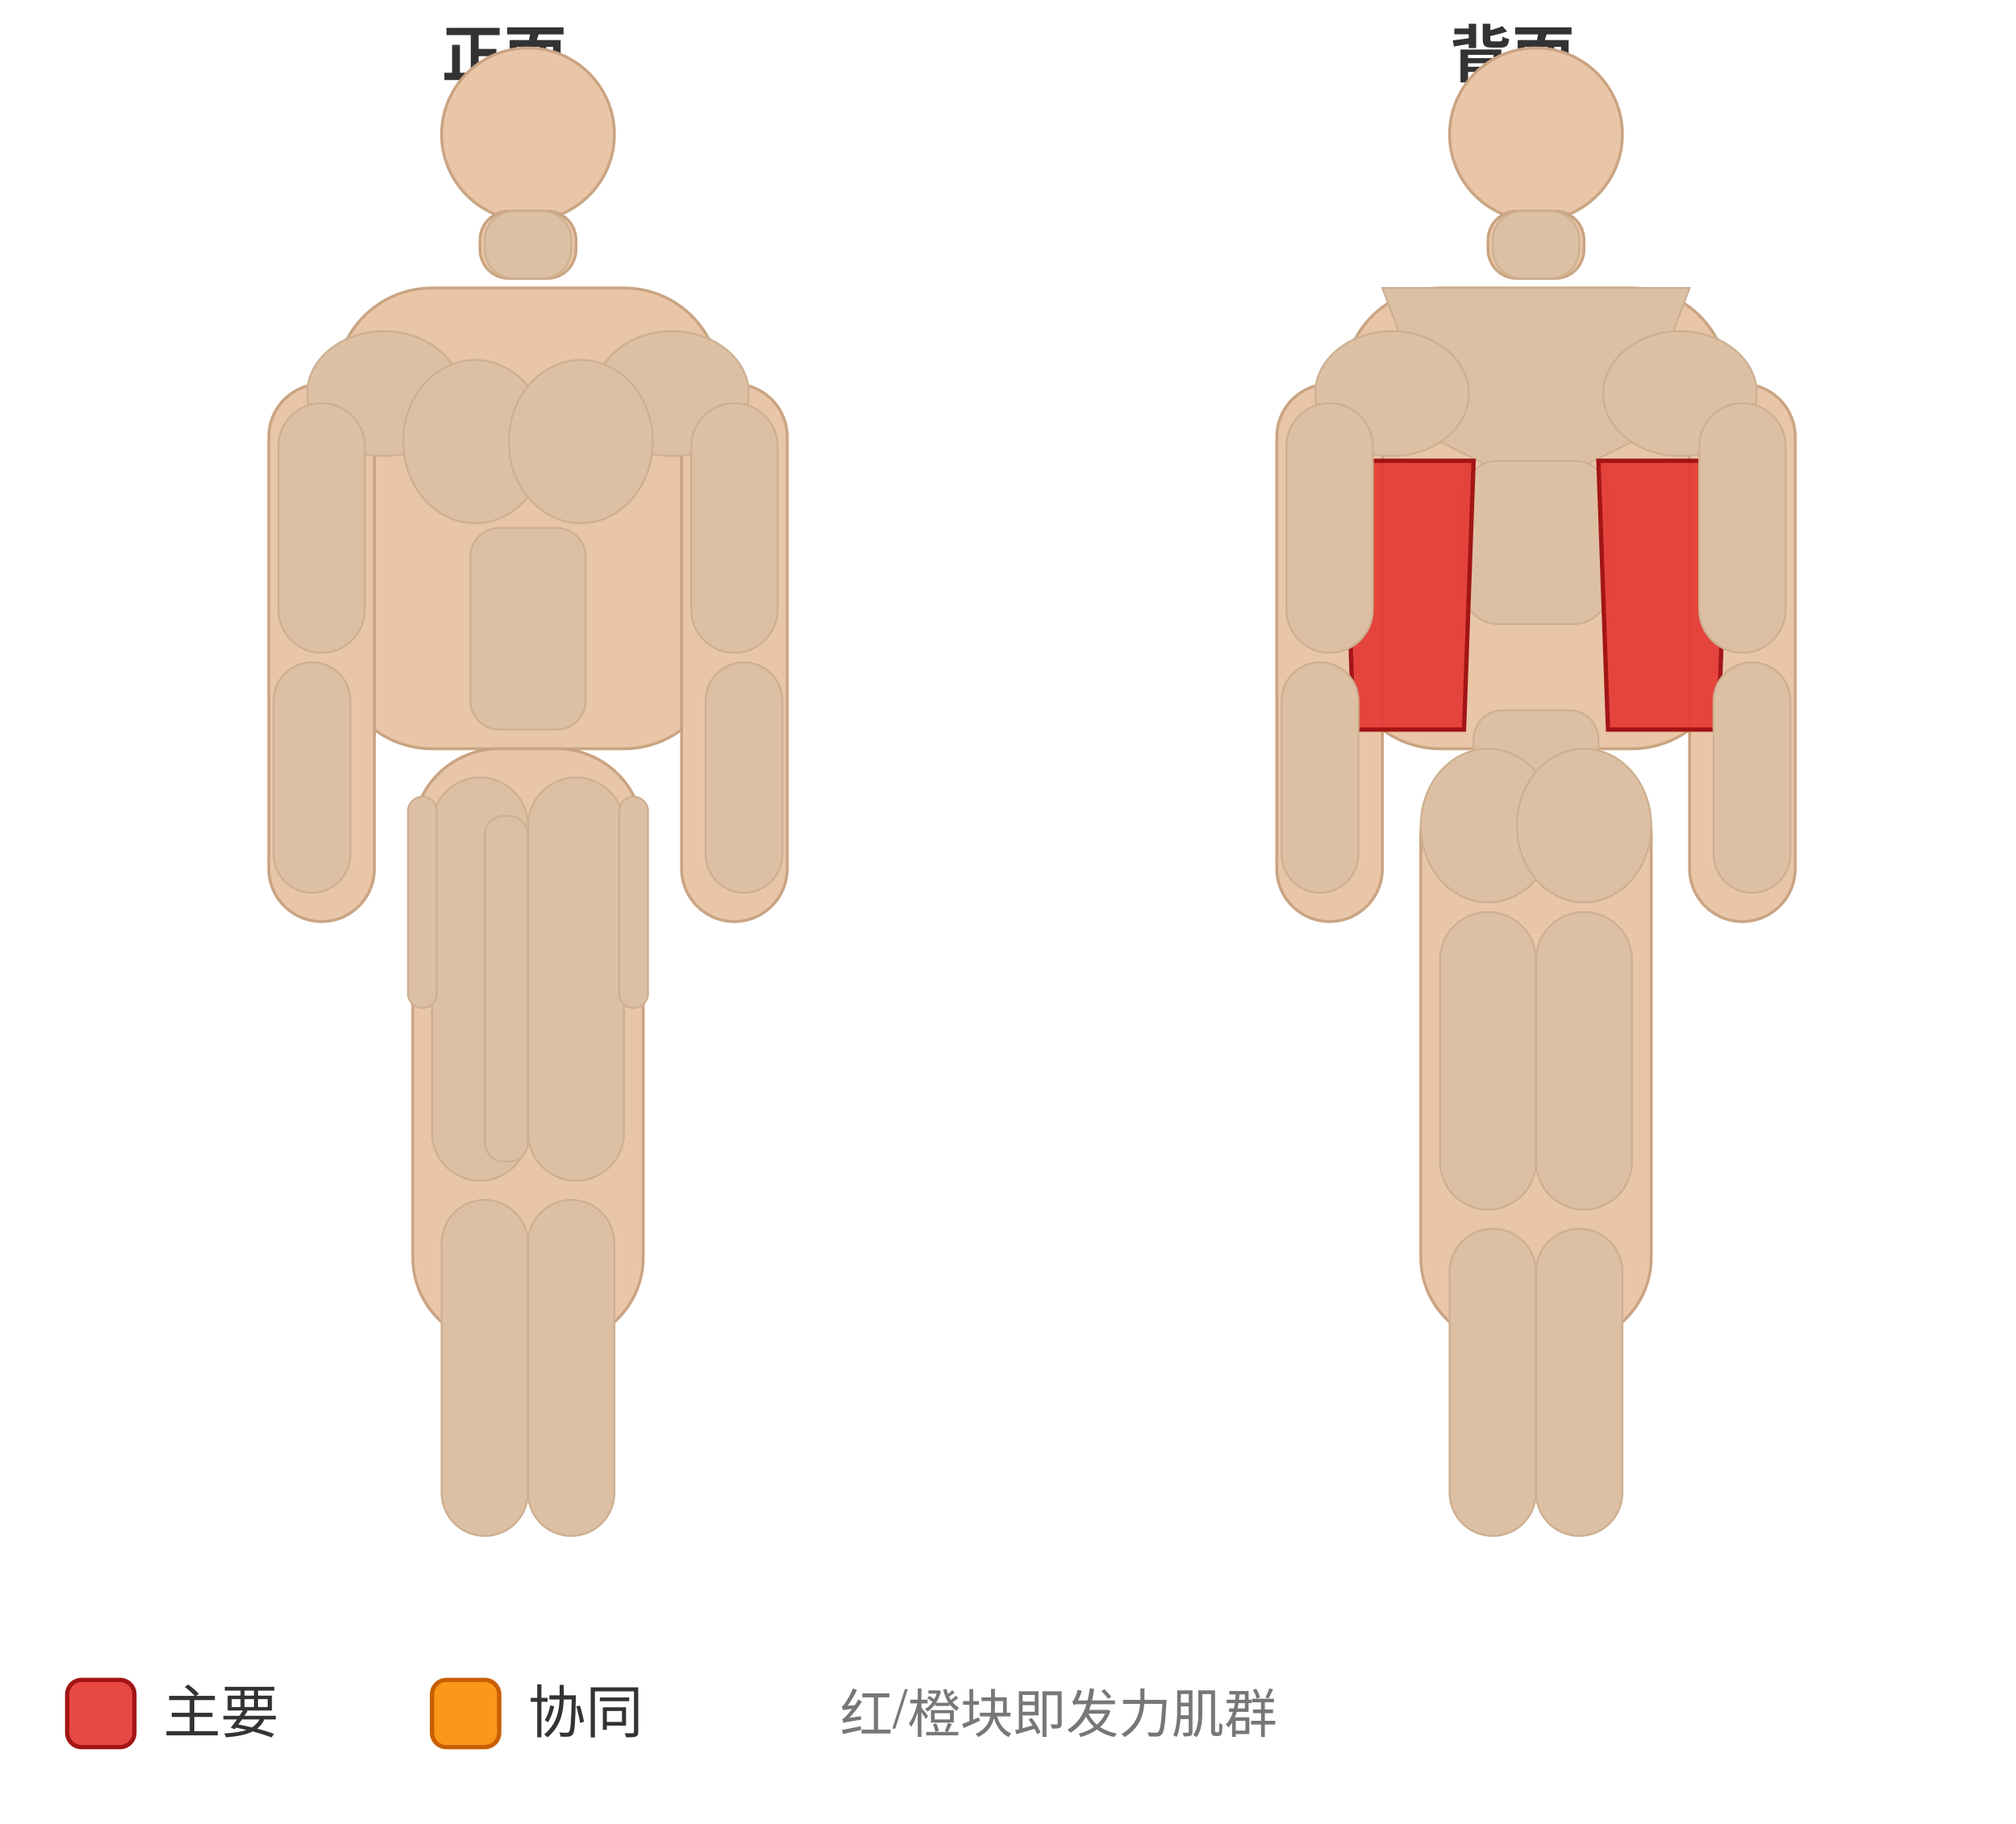
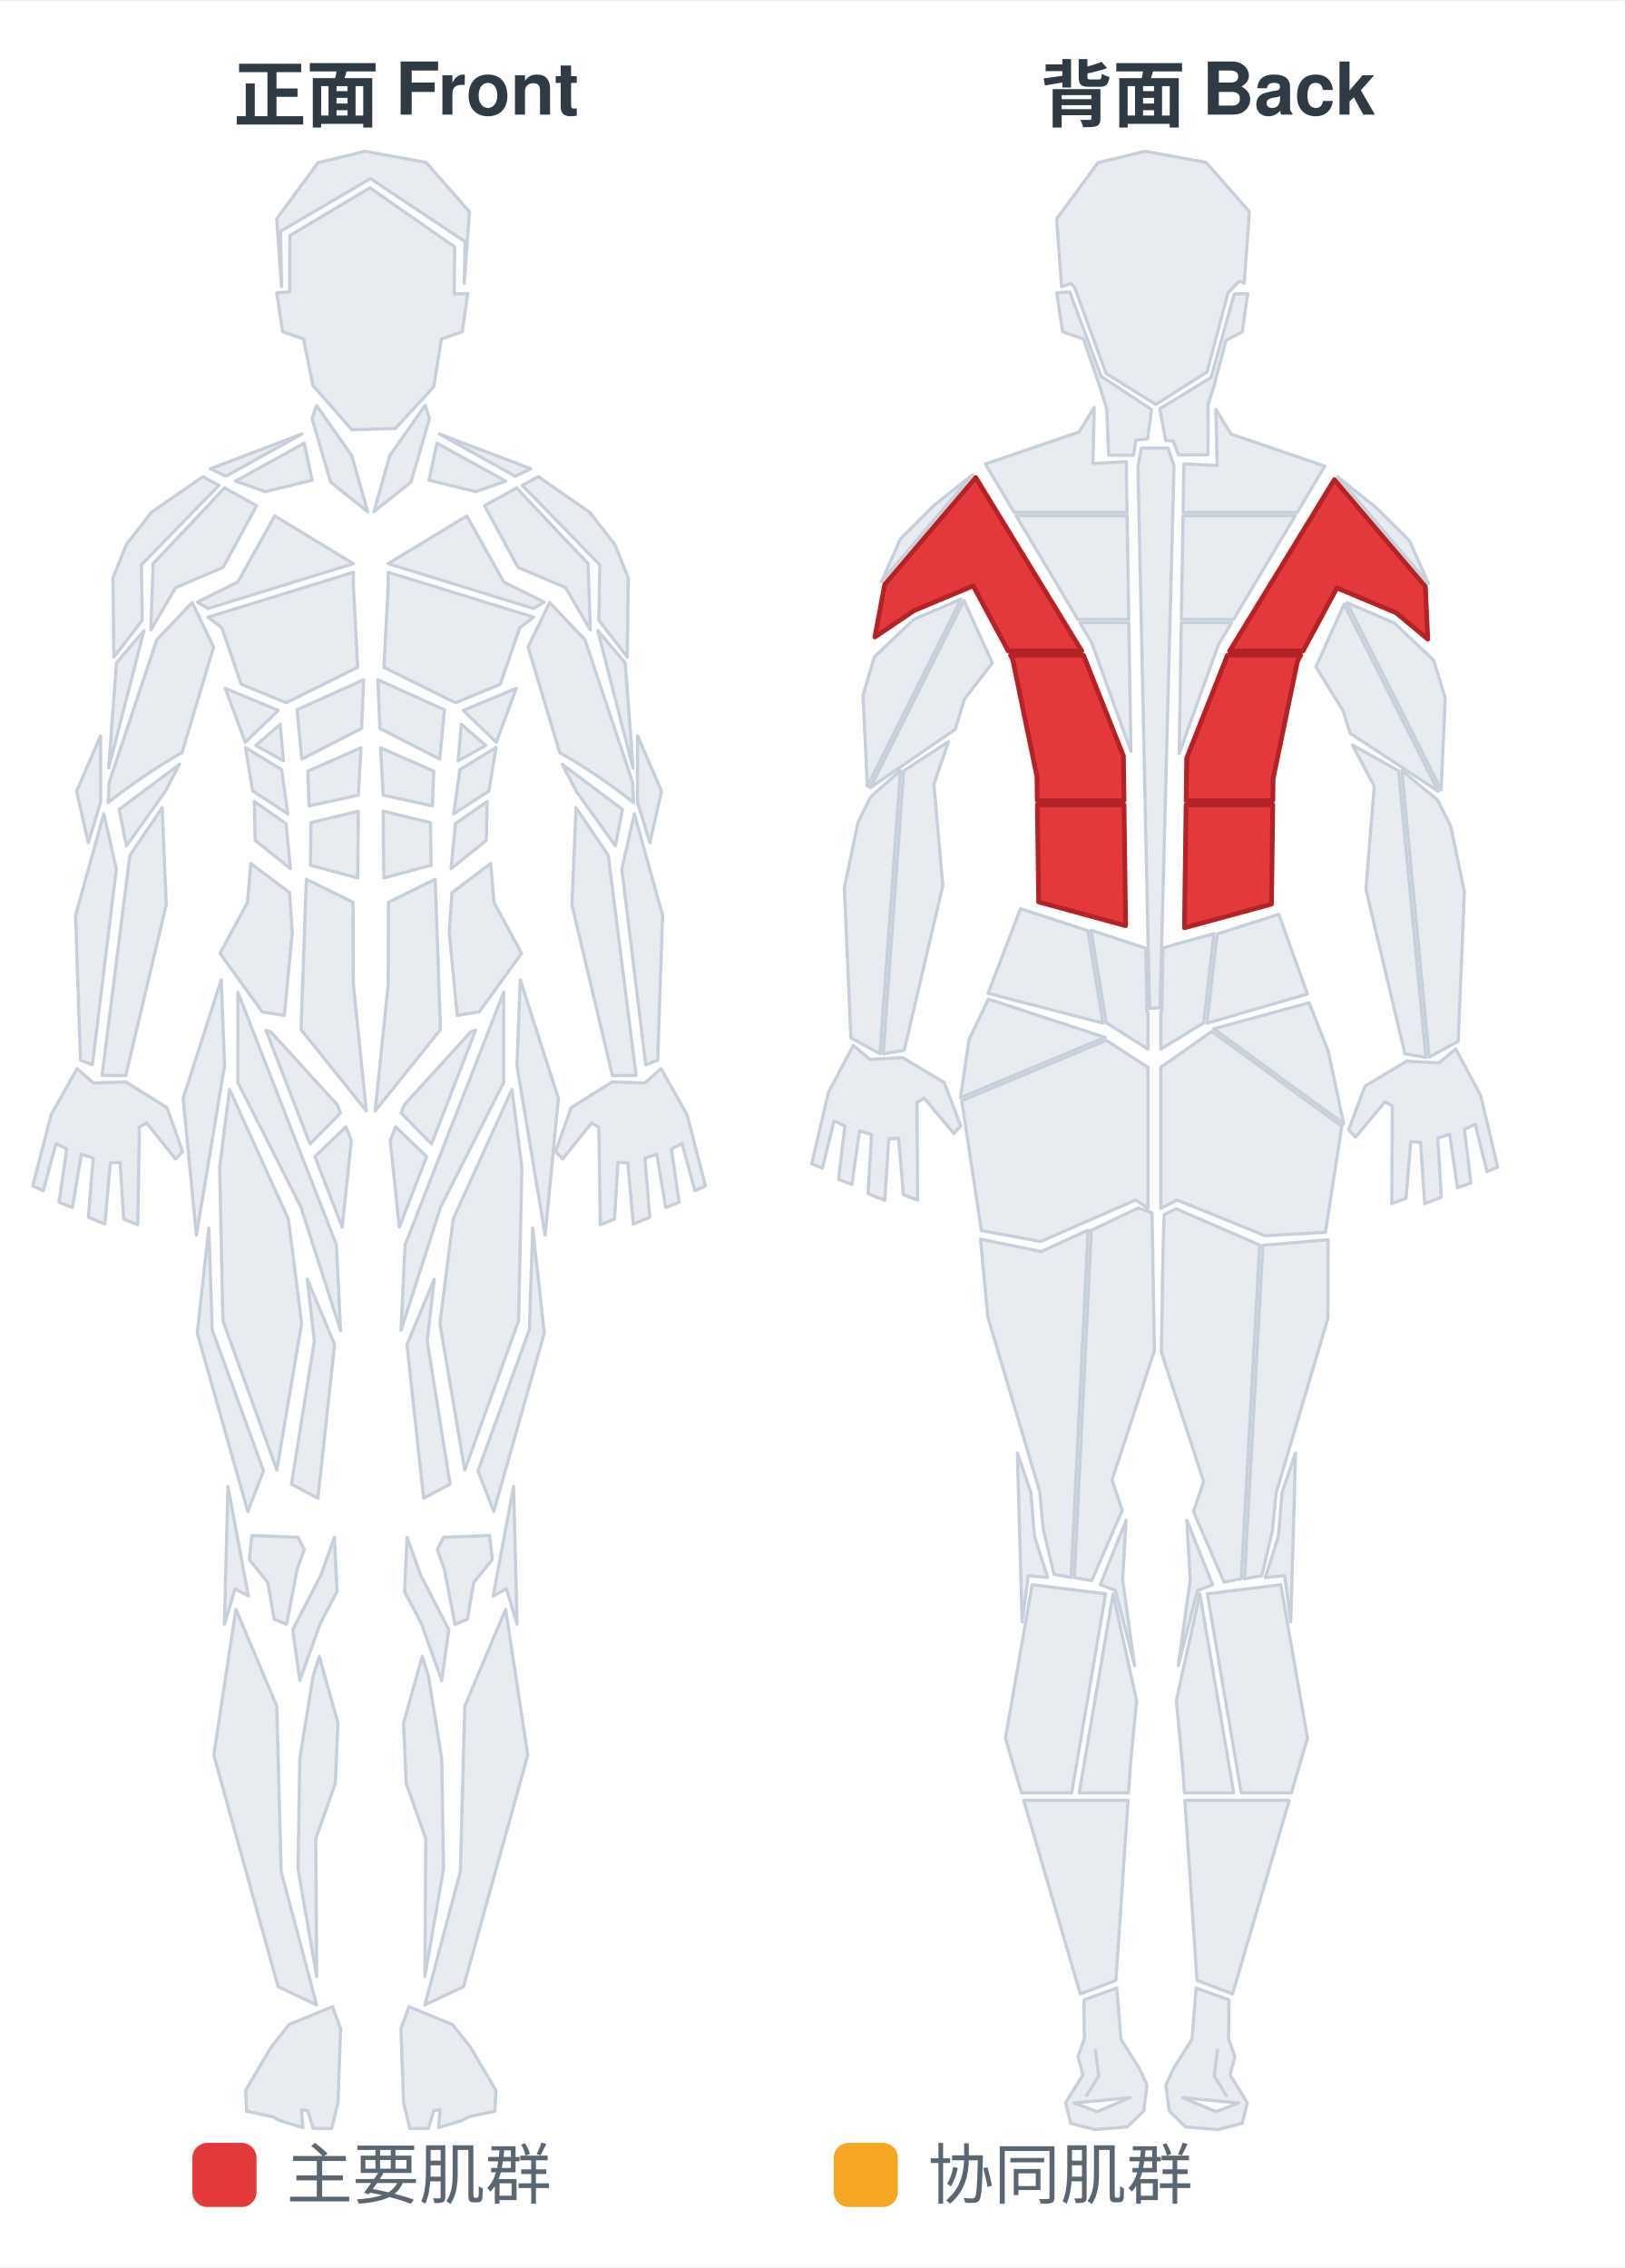
- <svg xmlns="http://www.w3.org/2000/svg" viewBox="0 0 420 380" width="420" height="380" font-family="-apple-system,Segoe UI,Helvetica,Arial,sans-serif">
-   <rect width="420" height="380" fill="#ffffff" />
-   <text x="105" y="16" font-size="13" font-weight="700" text-anchor="middle" fill="#333">正面</text>
-   <text x="315" y="16" font-size="13" font-weight="700" text-anchor="middle" fill="#333">背面</text>
-   <g transform="translate(10,0)">
-     <circle fill="#e9c6a8" stroke="#caa482" stroke-width="0.6" cx="100" cy="28" r="18" />
-     <rect fill="#e9c6a8" stroke="#caa482" stroke-width="0.6" x="90" y="44" width="20" height="14" rx="6" />
-     <rect fill="#e9c6a8" stroke="#caa482" stroke-width="0.6" x="60" y="60" width="80" height="96" rx="20" />
-     <rect fill="#e9c6a8" stroke="#caa482" stroke-width="0.6" x="46" y="80" width="22" height="112" rx="11" />
-     <rect fill="#e9c6a8" stroke="#caa482" stroke-width="0.6" x="132" y="80" width="22" height="112" rx="11" />
-     <rect fill="#e9c6a8" stroke="#caa482" stroke-width="0.6" x="76" y="156" width="48" height="124" rx="18" />
-     <rect fill="#ddc0a4" stroke="#cdb090" stroke-width="0.4" x="91" y="44" width="18" height="14" rx="6" />
-     <ellipse fill="#ddc0a4" stroke="#cdb090" stroke-width="0.4" cx="70" cy="82" rx="16" ry="13" />
-     <ellipse fill="#ddc0a4" stroke="#cdb090" stroke-width="0.4" cx="130" cy="82" rx="16" ry="13" />
-     <ellipse fill="#ddc0a4" stroke="#cdb090" stroke-width="0.4" cx="89" cy="92" rx="15" ry="17" />
-     <ellipse fill="#ddc0a4" stroke="#cdb090" stroke-width="0.4" cx="111" cy="92" rx="15" ry="17" />
-     <rect fill="#ddc0a4" stroke="#cdb090" stroke-width="0.4" x="48" y="84" width="18" height="52" rx="9" />
-     <rect fill="#ddc0a4" stroke="#cdb090" stroke-width="0.4" x="134" y="84" width="18" height="52" rx="9" />
-     <rect fill="#ddc0a4" stroke="#cdb090" stroke-width="0.4" x="47" y="138" width="16" height="48" rx="8" />
-     <rect fill="#ddc0a4" stroke="#cdb090" stroke-width="0.4" x="137" y="138" width="16" height="48" rx="8" />
-     <rect fill="#ddc0a4" stroke="#cdb090" stroke-width="0.4" x="88" y="110" width="24" height="42" rx="6" />
-     <rect fill="#ddc0a4" stroke="#cdb090" stroke-width="0.4" x="80" y="162" width="20" height="84" rx="10" />
-     <rect fill="#ddc0a4" stroke="#cdb090" stroke-width="0.4" x="100" y="162" width="20" height="84" rx="10" />
-     <rect fill="#ddc0a4" stroke="#cdb090" stroke-width="0.4" x="91" y="170" width="9" height="72" rx="4" />
-     <rect fill="#ddc0a4" stroke="#cdb090" stroke-width="0.4" x="75" y="166" width="6" height="44" rx="3" />
-     <rect fill="#ddc0a4" stroke="#cdb090" stroke-width="0.4" x="119" y="166" width="6" height="44" rx="3" />
-     <rect fill="#ddc0a4" stroke="#cdb090" stroke-width="0.4" x="82" y="250" width="18" height="70" rx="9" />
-     <rect fill="#ddc0a4" stroke="#cdb090" stroke-width="0.4" x="100" y="250" width="18" height="70" rx="9" />
+ <svg xmlns="http://www.w3.org/2000/svg" viewBox="0 0 76 106" width="260" height="363" role="img" font-family="-apple-system,BlinkMacSystemFont,Segoe UI,Helvetica,Arial,sans-serif">
+   <rect width="76" height="106" fill="#ffffff" />
+   <text x="19" y="5.6" font-size="3.4" font-weight="600" text-anchor="middle" fill="#2f3a45">正面 Front</text>
+   <text x="56.5" y="5.6" font-size="3.4" font-weight="600" text-anchor="middle" fill="#2f3a45">背面 Back</text>
+   <g transform="translate(1.5,7)">
+     <path d="m 11.672,6.359 -0.048,-2.591 4.206,-2.468 4.428,2.954 -0.041,1.944 0.242,-3.345 -2.031,-2.311 -2.845,-0.516 -2.204,0.529 -1.936,2.631 z" fill="#e8ecf1" stroke="#c7d0da" stroke-width="0.15" stroke-linejoin="round" />
+     <path d="m 19.749,6.703 0.02,-2.207 -3.967,-2.764 -3.741,2.236 -0.006,2.635 -0.607,0.04 0.274,1.824 0.976,0.339 0.442,2.18 1.822,2.066 2.035,-0.061 1.792,-1.944 0.36,-2.241 0.976,-0.339 0.252,-1.784 z" fill="#e8ecf1" stroke="#c7d0da" stroke-width="0.15" stroke-linejoin="round" />
+     <path d="m 13.305,11.911 1.65,2.352 0.744,2.622 -1.735,-1.384 -0.866,-2.971 z" fill="#e8ecf1" stroke="#c7d0da" stroke-width="0.15" stroke-linejoin="round" />
+     <path d="m 18.385,11.911 -1.65,2.352 -0.745,2.622 1.735,-1.384 0.866,-2.971 z" fill="#e8ecf1" stroke="#c7d0da" stroke-width="0.15" stroke-linejoin="round" />
+     <path d="m 19.048,13.248 3.557,1.979 0.727,-0.351 z m -0.107,0.433 -0.371,1.731 2.185,0.536 1.401,-0.494 z" fill="#e8ecf1" stroke="#c7d0da" stroke-width="0.15" stroke-linejoin="round" />
+     <path d="m 22.922,15.657 0.758,-0.41 2.408,1.668 1.174,1.507 0.627,1.563 -0.046,3.702 -1.328,-1.722 0.041,-2.594 -0.488,-0.5 c 0,0 -3.098,-3.191 -3.144,-3.214 z m -0.241,0.109 c -0.001,0.052 3.33,3.547 3.33,3.547 l 0.101,3.104 -1.154,-1.978 -2.225,-0.948 -1.566,-2.885 z" fill="#e8ecf1" stroke="#c7d0da" stroke-width="0.15" stroke-linejoin="round" />
+     <path d="m 12.625,13.248 -3.557,1.979 -0.727,-0.351 z m 0.107,0.433 0.371,1.731 -2.185,0.536 -1.401,-0.494 z" fill="#e8ecf1" stroke="#c7d0da" stroke-width="0.15" stroke-linejoin="round" />
+     <path d="m 8.75,15.657 -0.758,-0.41 -2.408,1.668 -1.174,1.507 -0.627,1.563 0.046,3.702 1.328,-1.722 -0.041,-2.594 0.488,-0.5 c 0,0 3.098,-3.191 3.144,-3.214 z m 0.241,0.109 c 0.002,0.052 -3.33,3.547 -3.33,3.547 l -0.101,3.104 1.154,-1.978 2.225,-0.948 1.566,-2.885 z" fill="#e8ecf1" stroke="#c7d0da" stroke-width="0.15" stroke-linejoin="round" />
+     <path d="m 27.622,30.815 -0.338,1.705 -1.819,-2.544 -0.663,-1.269 z m -2.853,-2.61 c -0.026,-0.014 -0.054,-0.025 -0.082,-0.032 l -1.483,-4.955 1.005,-2.084 1.655,1.745 2.23,6.677 0.042,0.937 c -1.065,-0.842 -2.19,-1.607 -3.364,-2.288 z m 1.694,-5.757 1.649,6.434 -0.365,-4.923 z" fill="#e8ecf1" stroke="#c7d0da" stroke-width="0.15" stroke-linejoin="round" />
+     <path d="m 26.955,32.969 1.301,10.289 -1.108,0.01 -1.894,-7.996 0.192,-4.537 z m 1.22,-1.95 -0.587,2.586 1.119,9.156 0.558,-0.217 0.23,-6.77 z" fill="#e8ecf1" stroke="#c7d0da" stroke-width="0.15" stroke-linejoin="round" />
+     <path d="m 4.075,30.815 0.338,1.705 1.819,-2.544 0.663,-1.269 z m 2.853,-2.61 c 0.026,-0.014 0.054,-0.025 0.082,-0.032 l 1.483,-4.955 -1.005,-2.084 -1.655,1.745 -2.23,6.677 -0.042,0.937 c 1.065,-0.842 2.19,-1.607 3.364,-2.288 z m -1.694,-5.757 -1.649,6.434 0.365,-4.923 z" fill="#e8ecf1" stroke="#c7d0da" stroke-width="0.15" stroke-linejoin="round" />
+     <path d="m 4.575,32.969 -1.301,10.289 1.108,0.01 1.894,-7.996 -0.192,-4.537 z m -1.22,-1.95 0.587,2.586 -1.119,9.156 -0.558,-0.217 -0.23,-6.77 z" fill="#e8ecf1" stroke="#c7d0da" stroke-width="0.15" stroke-linejoin="round" />
+     <path d="m 20.337,17.085 1.729,3.091 1.890,0.94 -0.5,0.3 -6.8, -2.1 z" fill="#e8ecf1" stroke="#c7d0da" stroke-width="0.15" stroke-linejoin="round" />
+     <path d="m 16.66,19.72 6.8,2.1 -0.65,0.5 -0.906,2.638 -2.1,0.865 -3.345,-1.655 0.2,-3.8 z" fill="#e8ecf1" stroke="#c7d0da" stroke-width="0.15" stroke-linejoin="round" />
+     <path d="m 11.351,17.085 -1.729,3.091 -1.890,0.94 0.5,0.3 6.8,-2.1 z" fill="#e8ecf1" stroke="#c7d0da" stroke-width="0.15" stroke-linejoin="round" />
+     <path d="m 15.03,19.72 -6.8,2.1 0.65,0.5 0.906,2.638 2.1,0.865 3.346,-1.655 -0.2,-3.8 z" fill="#e8ecf1" stroke="#c7d0da" stroke-width="0.15" stroke-linejoin="round" />
+     <path d="m 19.642,34.708 1.813,-1.365 0.157,1.833 1.286,2.373 -1.98,2.737 -1.031,0.166 -0.37,-3.888 z" fill="#e8ecf1" stroke="#c7d0da" stroke-width="0.15" stroke-linejoin="round" />
+     <path d="M 19.289,26.152 l -3.112 -1.406 0.094 2.28 2.801 1.436 z M 21.224,27.820 l -1.294 0.721 0.15 -1.709 z M 20.171,26.183 l 2.48 -1.032 -0.934 2.521 z M 21.702,27.921 l -1.69 1.034 -0.289 2.068 1.65 -1.075 z" fill="#e8ecf1" stroke="#c7d0da" stroke-width="0.15" stroke-linejoin="round" />
+     <path d="M 18.791,29.025 l -0.062 1.624 -2.303 -0.5 -0.124 -2.217 z M 18.635,31.429 l 0.031 1.998 -2.21 0.594 -0.031 -3.123 z M 21.290,30.444 l -1.484 1.034 -0.206 2.109 1.649 -1.324 z" fill="#e8ecf1" stroke="#c7d0da" stroke-width="0.15" stroke-linejoin="round" />
+     <path d="m 12.046,34.708 -1.813,-1.365 -0.157,1.833 -1.286,2.374 1.98,2.736 1.031,0.166 0.371,-3.887 z" fill="#e8ecf1" stroke="#c7d0da" stroke-width="0.15" stroke-linejoin="round" />
+     <path d="m 15.636,44.92 -0.606,-5.912 -0.015,-3.849 -2.185,-1.075 -0.247,7.03 z" fill="#e8ecf1" stroke="#c7d0da" stroke-width="0.15" stroke-linejoin="round" />
+     <path d="m 16.052,44.919 0.606,-5.912 0.015,-3.849 2.184,-1.075 0.247,7.03 z" fill="#e8ecf1" stroke="#c7d0da" stroke-width="0.15" stroke-linejoin="round" />
+     <path d="m 12.399,26.152 3.112,-1.406 -0.094,2.28 -2.801,1.436 z m -1.935,1.669 1.294,0.721 -0.15,-1.709 z m 1.053,-1.637 -2.479,-1.033 0.934,2.521 z m -1.532,1.737 1.69,1.034 0.289,2.067 -1.649,-1.075 z" fill="#e8ecf1" stroke="#c7d0da" stroke-width="0.15" stroke-linejoin="round" />
+     <path d="M 12.897,29.025 l 0.062 1.624 2.303 -0.5 0.124 -2.217 z M 13.053,31.430 l -0.031 1.998 2.21 0.594 0.031 -3.123 z M 10.398,30.445 l 1.484 1.034 0.206 2.109 -1.65 -1.324 z" fill="#e8ecf1" stroke="#c7d0da" stroke-width="0.15" stroke-linejoin="round" />
+     <path d="m 14.404,45.04 0.022,-0.028 -0.149,-0.379 -3.102,-3.404 -0.233,-0.083 2.059,5.32 z m -1.173,2.018 1.277,3.299 0.426,-4.049 -0.252,-0.643 z" fill="#e8ecf1" stroke="#c7d0da" stroke-width="0.15" stroke-linejoin="round" />
+     <path d="m 17.284,45.04 -0.022,-0.028 0.149,-0.379 3.102,-3.404 0.232,-0.083 -2.058,5.32 z m 1.173,2.018 -1.277,3.299 -0.426,-4.048 0.252,-0.643 z" fill="#e8ecf1" stroke="#c7d0da" stroke-width="0.15" stroke-linejoin="round" />
+     <path d="m 23.419,50.399 -0.155,4.751 -2.403,6.609 0.736,1.9 2.364,-8.344 z m -0.582,-11.608 -0.155,4.007 1.318,7.932 0.62,-6.403 z m -0.387,5.123 -2.752,6.073 -0.62,4.874 1.162,6.858 2.519,-6.981 0.155,-7.188 z" fill="#e8ecf1" stroke="#c7d0da" stroke-width="0.15" stroke-linejoin="round" />
+     <path d="m 22.063,39.37 v 4.214 l -2.946,5.825 -1.86,5.783 0.194,-4.007 z m -3.249,13.426 -0.065,0.155 -1.213,2.902 0.783,7.188 1.236,-0.661 -1.071,-6.693 z" fill="#e8ecf1" stroke="#c7d0da" stroke-width="0.15" stroke-linejoin="round" />
+     <path d="m 17.256,87.868 0.124,3.452 0.29,1.206 h 0.871 l 0.249,-0.832 0.291,-0.042 -0.062,0.832 1.099,-0.333 0.291,-0.166 1.244,-0.27 0.042,-0.977 -1.203,-2.037 -0.83,-1.04 -2.033,-0.832 z" fill="#e8ecf1" stroke="#c7d0da" stroke-width="0.15" stroke-linejoin="round" />
+     <path d="m 18.251,70.441 0.291,0.915 0.622,3.868 0.083,5.157 -0.871,5.033 0.041,-6.447 -0.912,-2.578 -0.126,-2.828 z m 1.992,2.329 -0.208,7.736 -1.659,6.239 1.805,-0.853 3.008,-10.836 -1.037,-6.821 z" fill="#e8ecf1" stroke="#c7d0da" stroke-width="0.15" stroke-linejoin="round" />
+     <path d="m 21.405,64.784 0.124,1.123 -0.871,1.082 -0.291,1.706 -0.581,0.249 -0.498,-2.579 -0.332,-0.915 0.291,-0.582 z m -3.859,0.083 0.622,1.747 1.327,2.579 -0.332,2.371 -0.954,-2.662 -0.787,-1.497 z m 4.978,-2.37 -0.954,5.116 0.622,-0.333 0.498,1.664 z" fill="#e8ecf1" stroke="#c7d0da" stroke-width="0.15" stroke-linejoin="round" />
+     <path d="m 8.269,50.399 0.155,4.751 2.403,6.61 -0.736,1.9 -2.364,-8.344 z m 0.581,-11.608 0.155,4.007 -1.318,7.932 -0.62,-6.403 z m 0.388,5.122 2.752,6.072 0.62,4.874 -1.162,6.858 -2.519,-6.982 -0.155,-7.188 z" fill="#e8ecf1" stroke="#c7d0da" stroke-width="0.15" stroke-linejoin="round" />
+     <path d="m 9.626,39.369 v 4.214 l 2.945,5.825 1.86,5.783 -0.194,-4.007 z m 3.249,13.426 0.065,0.155 1.213,2.902 -0.783,7.188 -1.236,-0.661 1.071,-6.693 z" fill="#e8ecf1" stroke="#c7d0da" stroke-width="0.15" stroke-linejoin="round" />
+     <path d="m 14.433,87.868 -0.124,3.452 -0.291,1.206 h -0.871 l -0.249,-0.832 -0.291,-0.042 0.062,0.832 -1.099,-0.333 -0.291,-0.166 -1.245,-0.27 -0.041,-0.977 1.203,-2.038 0.83,-1.04 2.033,-0.832 z" fill="#e8ecf1" stroke="#c7d0da" stroke-width="0.15" stroke-linejoin="round" />
+     <path d="m 13.438,70.441 -0.291,0.915 -0.622,3.868 -0.083,5.157 0.872,5.033 -0.042,-6.447 0.913,-2.578 0.124,-2.828 z m -1.992,2.329 0.207,7.736 1.66,6.239 -1.805,-0.853 -3.008,-10.836 1.037,-6.821 z" fill="#e8ecf1" stroke="#c7d0da" stroke-width="0.15" stroke-linejoin="round" />
+     <path d="m 10.284,64.784 -0.124,1.123 0.871,1.082 0.291,1.706 0.581,0.249 0.498,-2.579 0.332,-0.915 -0.291,-0.582 z m 3.859,0.083 -0.622,1.747 -1.328,2.579 0.332,2.371 0.954,-2.662 0.788,-1.496 z m -4.979,-2.371 0.954,5.116 -0.622,-0.333 -0.498,1.664 z" fill="#e8ecf1" stroke="#c7d0da" stroke-width="0.15" stroke-linejoin="round" />
+     <path d="m 3.205,27.37 0.005,3.094 -0.58,1.912 -0.545,-2.412 z" fill="#e8ecf1" stroke="#c7d0da" stroke-width="0.15" stroke-linejoin="round" />
+     <path d="m 4.39,43.563 -1.52,0.051 -0.766,-0.671 -1.213,2.158 -0.862,3.329 0.494,0.221 0.598,-2.202 0.5,0.254 -0.356,2.494 0.624,0.243 0.414,-2.492 0.558,0.179 -0.226,2.766 0.769,0.323 0.258,-2.868 0.458,-0.018 0.166,2.652 0.66,0.263 0.071,-4.566 0.342,-0.194 1.353,1.684 0.328,-0.344 -0.726,-2.055 z" fill="#e8ecf1" stroke="#c7d0da" stroke-width="0.15" stroke-linejoin="round" />
+     <path d="m 28.325,27.37 -0.005,3.094 0.58,1.912 0.545,-2.412 z" fill="#e8ecf1" stroke="#c7d0da" stroke-width="0.15" stroke-linejoin="round" />
+     <path d="m 27.14,43.563 1.52,0.051 0.766,-0.671 1.213,2.158 0.862,3.329 -0.494,0.221 -0.598,-2.202 -0.5,0.254 0.356,2.494 -0.624,0.243 -0.414,-2.492 -0.558,0.179 0.226,2.766 -0.769,0.323 -0.258,-2.868 -0.458,-0.018 -0.166,2.652 -0.66,0.263 -0.071,-4.566 -0.342,-0.194 -1.353,1.684 -0.328,-0.344 0.726,-2.055 z" fill="#e8ecf1" stroke="#c7d0da" stroke-width="0.15" stroke-linejoin="round" />
+     <path d="m 48.157,6.359 0.442,-0.15 0.161,0.164 1.482,4.048 2.324,1.451 2.4,-1.524 0.976,-3.69 0.528,-0.559 0.234,0.098 0.242,-3.345 -2.031,-2.311 -2.845,-0.516 -2.204,0.529 -1.936,2.631 z" fill="#e8ecf1" stroke="#c7d0da" stroke-width="0.15" stroke-linejoin="round" />
+     <path d="m 52.37,12.105 -2.358,-1.55 -1.471,-3.951 -0.607,0.04 0.274,1.824 0.976,0.339 0.761,2.216 0.33,1.068 0.089,2.149 1.164,0.008 0.106,-0.708 0.547,-0.061 z m 1.018,1.476 0.238,0.65 1.381,-0.004 0.01,-2.388 0.26,-0.791 0.572,-2.17 0.764,-0.41 0.252,-1.784 -0.629,0.019 -1.085,3.9 -2.397,1.467 0.277,1.485 z" fill="#e8ecf1" stroke="#c7d0da" stroke-width="0.15" stroke-linejoin="round" />
+     <path d="M 49.625,14.629 L 49.688,12.005 L 48.974,13.157 L 44.594,14.654 L 45.945,16.925 L 51.222,16.925 L 51.183,14.550 Z" fill="#e8ecf1" stroke="#c7d0da" stroke-width="0.15" stroke-linejoin="round" />
+     <path d="M 46.034,17.075 L 48.920,21.925 L 51.303,21.925 L 51.224,17.075 Z" fill="#e8ecf1" stroke="#c7d0da" stroke-width="0.15" stroke-linejoin="round" />
+     <path d="M 49.009,22.075 L 49.572,23.022 L 51.403,28.104 L 51.305,22.075 Z" fill="#e8ecf1" stroke="#c7d0da" stroke-width="0.15" stroke-linejoin="round" />
+     <path d="M 55.439,14.729 L 55.376,12.104 L 56.090,13.256 L 60.470,14.754 L 59.179,16.925 L 53.844,16.925 L 53.881,14.649 Z" fill="#e8ecf1" stroke="#c7d0da" stroke-width="0.15" stroke-linejoin="round" />
+     <path d="M 59.089,17.075 L 56.204,21.925 L 53.763,21.925 L 53.842,17.075 Z" fill="#e8ecf1" stroke="#c7d0da" stroke-width="0.15" stroke-linejoin="round" />
+     <path d="M 56.114,22.075 L 55.492,23.121 L 53.661,28.203 L 53.761,22.075 Z" fill="#e8ecf1" stroke="#c7d0da" stroke-width="0.15" stroke-linejoin="round" />
+     <path d="M 44.144,15.285 L 39.888,20.286 L 39.426,22.749 L 41.263,21.510 L 44.025,20.355 L 45.663,23.400 L 49.103,23.400 Z" fill="#e4393c" stroke="#b32226" stroke-width="0.22" stroke-linejoin="round" />
+     <path d="M 42.201,16.586 L 40.626,18.152 L 39.736,20.156 L 43.992,15.155 Z" fill="#e8ecf1" stroke="#c7d0da" stroke-width="0.15" stroke-linejoin="round" />
+     <path d="M 45.771,23.600 L 45.872,23.789 L 47.009,29.286 L 47.023,30.400 L 51.080,30.400 L 51.053,28.314 L 49.185,23.600 Z" fill="#e4393c" stroke="#b32226" stroke-width="0.22" stroke-linejoin="round" />
+     <path d="M 47.026,30.600 L 47.086,35.145 L 51.156,36.255 L 51.082,30.600 Z" fill="#e4393c" stroke="#b32226" stroke-width="0.22" stroke-linejoin="round" />
+     <path d="M 62.863,16.686 L 64.438,18.251 L 65.328,20.255 L 61.073,15.254 Z" fill="#e8ecf1" stroke="#c7d0da" stroke-width="0.15" stroke-linejoin="round" />
+     <path d="M 60.921,15.384 L 65.176,20.385 L 65.290,22.849 L 63.801,21.609 L 61.039,20.454 L 59.455,23.400 L 56.022,23.400 Z" fill="#e4393c" stroke="#b32226" stroke-width="0.22" stroke-linejoin="round" />
+     <path d="M 59.347,23.600 L 59.192,23.888 L 58.055,29.385 L 58.042,30.400 L 53.986,30.400 L 54.012,28.413 L 55.918,23.600 Z" fill="#e4393c" stroke="#b32226" stroke-width="0.22" stroke-linejoin="round" />
+     <path d="M 58.039,30.600 L 57.979,35.245 L 53.908,36.354 L 53.983,30.600 Z" fill="#e4393c" stroke="#b32226" stroke-width="0.22" stroke-linejoin="round" />
+     <path d="M 43.593,21.039 L 44.920,23.967 L 43.615,25.653 L 43.186,27.069 L 39.209,29.802 Z" fill="#e8ecf1" stroke="#c7d0da" stroke-width="0.15" stroke-linejoin="round" />
+     <path d="M 43.459,20.972 L 39.075,29.735 L 38.871,25.461 L 39.407,23.674 L 41.242,21.927 Z" fill="#e8ecf1" stroke="#c7d0da" stroke-width="0.15" stroke-linejoin="round" />
+     <path d="M 40.717,42.425 l -1.518,0.086 -0.782,-0.653 -1.162,2.186 -0.784,3.348 0.499,0.209 0.546,-2.216 0.506,0.242 -0.298,2.502 0.629,0.229 0.355,-2.501 0.562,0.165 -0.161,2.771 0.777,0.305 0.191,-2.873 0.457,-0.029 0.228,2.648 0.666,0.248 -0.036,-4.567 0.337,-0.202 1.392,1.651 0.32,-0.351 -0.774,-2.037 z" fill="#e8ecf1" stroke="#c7d0da" stroke-width="0.15" stroke-linejoin="round" />
+     <path d="M 40.775,29.006 L 42.870,27.644 L 42.187,29.635 L 42.603,34.383 L 40.799,42.081 L 39.814,42.253 Z" fill="#e8ecf1" stroke="#c7d0da" stroke-width="0.15" stroke-linejoin="round" />
+     <path d="M 39.665,42.242 L 38.305,41.501 L 37.998,34.491 L 38.635,31.429 L 39.245,30.209 L 40.625,28.994 Z" fill="#e8ecf1" stroke="#c7d0da" stroke-width="0.15" stroke-linejoin="round" />
+     <path d="M 61.376,21.213 L 60.056,24.145 L 61.330,26.199 L 61.657,27.251 L 65.780,29.966 Z" fill="#e8ecf1" stroke="#c7d0da" stroke-width="0.15" stroke-linejoin="round" />
+     <path d="M 61.510,21.146 L 65.914,29.899 L 66.108,25.624 L 65.568,23.839 L 63.729,22.096 Z" fill="#e8ecf1" stroke="#c7d0da" stroke-width="0.15" stroke-linejoin="round" />
+     <path d="M 64.301,42.592 l 1.518,0.083 0.78,-0.655 1.167,2.183 0.792,3.346 -0.498,0.211 -0.551,-2.215 -0.505,0.243 0.304,2.501 -0.629,0.23 -0.361,-2.5 -0.562,0.167 0.168,2.77 -0.776,0.306 -0.197,-2.872 -0.457,-0.028 -0.222,2.648 -0.665,0.249 0.025,-4.567 -0.337,-0.201 -1.388,1.655 -0.321,-0.35 0.77,-2.039 z" fill="#e8ecf1" stroke="#c7d0da" stroke-width="0.15" stroke-linejoin="round" />
+     <path d="M 65.204,42.420 L 63.925,29.007 L 61.764,27.798 L 62.786,29.733 L 62.397,34.555 L 64.219,42.248 Z" fill="#e8ecf1" stroke="#c7d0da" stroke-width="0.15" stroke-linejoin="round" />
+     <path d="M 64.075,28.993 L 65.353,42.405 L 66.712,41.663 L 67.002,34.653 L 66.358,31.591 L 65.745,30.373 Z" fill="#e8ecf1" stroke="#c7d0da" stroke-width="0.15" stroke-linejoin="round" />
+     <path d="m 51.734,14.789 0.539,25.331 0.49,-0.03 0.657,-25.339 -0.281,-0.842 -1.251,-4.9e-4 z" fill="#e8ecf1" stroke="#c7d0da" stroke-width="0.15" stroke-linejoin="round" />
+     <path d="M 52.100,37.310 L 49.537,36.465 L 50.244,40.788 L 52.200,42.030 L 52.200,40.270 L 52.150,40.280 Z" fill="#e8ecf1" stroke="#c7d0da" stroke-width="0.15" stroke-linejoin="round" />
+     <path d="M 49.389,36.490 L 46.240,35.460 L 44.720,39.420 L 50.096,40.812 Z" fill="#e8ecf1" stroke="#c7d0da" stroke-width="0.15" stroke-linejoin="round" />
+     <path d="M 52.800,42.030 L 52.800,40.270 L 52.850,40.260 L 52.900,37.290 L 55.289,36.625 L 54.805,40.801 Z" fill="#e8ecf1" stroke="#c7d0da" stroke-width="0.15" stroke-linejoin="round" />
+     <path d="M 55.439,36.643 L 55.980,36.470 L 58.320,35.720 L 59.660,39.450 L 54.955,40.819 Z" fill="#e8ecf1" stroke="#c7d0da" stroke-width="0.15" stroke-linejoin="round" />
+     <path d="M 50.191,41.481 L 44.740,39.690 L 43.830,41.580 L 43.431,44.301 Z" fill="#e8ecf1" stroke="#c7d0da" stroke-width="0.15" stroke-linejoin="round" />
+     <path d="M 50.249,41.619 L 43.489,44.439 L 44.410,50.520 L 47.180,51.030 L 51.620,49.090 L 52.200,49.480 L 52.200,42.880 Z" fill="#e8ecf1" stroke="#c7d0da" stroke-width="0.15" stroke-linejoin="round" />
+     <path d="M 55.274,41.079 L 61.354,45.519 L 60.640,42.150 L 59.740,39.860 Z" fill="#e8ecf1" stroke="#c7d0da" stroke-width="0.15" stroke-linejoin="round" />
+     <path d="M 55.186,41.201 L 52.800,42.880 L 52.800,49.480 L 53.570,49.090 L 57.680,50.760 L 60.500,50.600 L 61.266,45.641 Z" fill="#e8ecf1" stroke="#c7d0da" stroke-width="0.15" stroke-linejoin="round" />
+     <path d="m 51.176,64.074 -1.206,3.015 0.707,0.266 0.898,3.518 -0.558,-4.012 z m -5.085,-3.15 0.634,1.861 0.168,2.033 0.613,1.931 -0.906,-0.085 -0.285,2.16 z" fill="#e8ecf1" stroke="#c7d0da" stroke-width="0.15" stroke-linejoin="round" />
+     <path d="m 54.019,64.074 1.206,3.015 -0.707,0.266 -0.898,3.518 0.558,-4.012 z m 5.085,-3.15 -0.634,1.861 -0.168,2.033 -0.613,1.931 0.906,-0.085 0.285,2.16 z" fill="#e8ecf1" stroke="#c7d0da" stroke-width="0.15" stroke-linejoin="round" />
+     <path d="M 50.568,67.512 L 51.669,72.509 L 51.379,75.532 L 51.292,76.825 L 48.983,76.825 Z" fill="#e8ecf1" stroke="#c7d0da" stroke-width="0.15" stroke-linejoin="round" />
+     <path d="M 50.218,67.512 L 48.633,76.825 L 46.283,76.825 L 45.533,74.263 L 46.783,67.088 Z" fill="#e8ecf1" stroke="#c7d0da" stroke-width="0.15" stroke-linejoin="round" />
+     <path d="M 46.386,77.175 L 51.269,77.175 L 50.701,85.598 L 49.037,86.233 Z" fill="#e8ecf1" stroke="#c7d0da" stroke-width="0.15" stroke-linejoin="round" />
+     <path d="M 54.628,67.512 L 53.526,72.509 L 53.816,75.532 L 53.903,76.825 L 56.213,76.825 Z" fill="#e8ecf1" stroke="#c7d0da" stroke-width="0.15" stroke-linejoin="round" />
+     <path d="M 54.978,67.512 L 56.563,76.825 L 58.912,76.825 L 59.662,74.263 L 58.412,67.088 Z" fill="#e8ecf1" stroke="#c7d0da" stroke-width="0.15" stroke-linejoin="round" />
+     <path d="M 53.927,77.175 L 58.810,77.175 L 56.158,86.233 L 54.495,85.598 Z" fill="#e8ecf1" stroke="#c7d0da" stroke-width="0.15" stroke-linejoin="round" />
+     <path d="M 50.933,88.341 l 0.852,1.358 0.372,0.792 -0.156,1.218 -0.77,0.744 -1.512,0.125 -1.13,-0.292 -0.242,-0.959 0.808,-1.304 -0.226,-0.86 0.297,-0.842 -0.019,-1.815 1.536,-0.548 z m -1.196,0.468 0.159,1.258 -0.602,0.974 m -0.544,0.295 1.065,0.401 1.553,-0.651 z" fill="#e8ecf1" stroke="#c7d0da" stroke-width="0.15" stroke-linejoin="round" />
+     <path d="M 49.550,50.504 L 51.751,49.461 L 52.389,49.692 L 52.424,51.499 L 52.499,56.145 L 50.521,62.188 L 50.997,63.602 L 49.569,66.897 L 48.755,66.754 Z" fill="#e8ecf1" stroke="#c7d0da" stroke-width="0.15" stroke-linejoin="round" />
+     <path d="M 49.400,50.496 L 48.605,66.746 L 47.803,66.596 L 47.302,64.480 L 47.133,62.723 L 44.712,54.565 L 44.369,50.918 L 47.200,51.500 Z" fill="#e8ecf1" stroke="#c7d0da" stroke-width="0.15" stroke-linejoin="round" />
+     <path d="M 54.262,88.341 l -0.852,1.358 -0.372,0.792 0.156,1.218 0.77,0.744 1.512,0.125 1.13,-0.292 0.242,-0.959 -0.808,-1.304 0.226,-0.86 -0.297,-0.842 0.019,-1.815 -1.536,-0.548 z m 1.196,0.468 -0.159,1.258 0.602,0.974 m 0.544,0.295 -1.065,0.401 -1.553,-0.651 z" fill="#e8ecf1" stroke="#c7d0da" stroke-width="0.15" stroke-linejoin="round" />
+     <path d="M 57.425,51.196 L 56.565,66.806 L 55.759,66.965 L 54.331,63.670 L 54.807,62.256 L 52.829,56.213 L 52.904,51.567 L 52.956,49.769 L 53.520,49.498 Z" fill="#e8ecf1" stroke="#c7d0da" stroke-width="0.15" stroke-linejoin="round" />
+     <path d="M 57.575,51.204 L 60.625,50.950 L 60.616,54.633 L 58.195,62.791 L 58.026,64.547 L 57.525,66.663 L 56.715,66.814 Z" fill="#e8ecf1" stroke="#c7d0da" stroke-width="0.15" stroke-linejoin="round" />
  </g>
-   <g transform="translate(220,0)">
-     <circle fill="#e9c6a8" stroke="#caa482" stroke-width="0.6" cx="100" cy="28" r="18" />
-     <rect fill="#e9c6a8" stroke="#caa482" stroke-width="0.6" x="90" y="44" width="20" height="14" rx="6" />
-     <rect fill="#e9c6a8" stroke="#caa482" stroke-width="0.6" x="60" y="60" width="80" height="96" rx="20" />
-     <rect fill="#e9c6a8" stroke="#caa482" stroke-width="0.6" x="46" y="80" width="22" height="112" rx="11" />
-     <rect fill="#e9c6a8" stroke="#caa482" stroke-width="0.6" x="132" y="80" width="22" height="112" rx="11" />
-     <rect fill="#e9c6a8" stroke="#caa482" stroke-width="0.6" x="76" y="156" width="48" height="124" rx="18" />
-     <rect fill="#ddc0a4" stroke="#cdb090" stroke-width="0.4" x="91" y="44" width="18" height="14" rx="6" />
-     <polygon fill="#ddc0a4" stroke="#cdb090" stroke-width="0.4" points="68,60 132,60 120,92 100,102 80,92" />
-     <ellipse fill="#ddc0a4" stroke="#cdb090" stroke-width="0.4" cx="70" cy="82" rx="16" ry="13" />
-     <ellipse fill="#ddc0a4" stroke="#cdb090" stroke-width="0.4" cx="130" cy="82" rx="16" ry="13" />
-     <rect fill="#ddc0a4" stroke="#cdb090" stroke-width="0.4" x="85" y="96" width="30" height="34" rx="7" />
-     <polygon fill="#e53935" fill-opacity="0.92" stroke="#a31515" stroke-width="0.9" points="60,96 87,96 85,152 62,152" />
-     <polygon fill="#e53935" fill-opacity="0.92" stroke="#a31515" stroke-width="0.9" points="113,96 140,96 138,152 115,152" />
-     <rect fill="#ddc0a4" stroke="#cdb090" stroke-width="0.4" x="87" y="148" width="26" height="18" rx="6" />
-     <rect fill="#ddc0a4" stroke="#cdb090" stroke-width="0.4" x="48" y="84" width="18" height="52" rx="9" />
-     <rect fill="#ddc0a4" stroke="#cdb090" stroke-width="0.4" x="134" y="84" width="18" height="52" rx="9" />
-     <rect fill="#ddc0a4" stroke="#cdb090" stroke-width="0.4" x="47" y="138" width="16" height="48" rx="8" />
-     <rect fill="#ddc0a4" stroke="#cdb090" stroke-width="0.4" x="137" y="138" width="16" height="48" rx="8" />
-     <ellipse fill="#ddc0a4" stroke="#cdb090" stroke-width="0.4" cx="90" cy="172" rx="14" ry="16" />
-     <ellipse fill="#ddc0a4" stroke="#cdb090" stroke-width="0.4" cx="110" cy="172" rx="14" ry="16" />
-     <rect fill="#ddc0a4" stroke="#cdb090" stroke-width="0.4" x="80" y="190" width="20" height="62" rx="10" />
-     <rect fill="#ddc0a4" stroke="#cdb090" stroke-width="0.4" x="100" y="190" width="20" height="62" rx="10" />
-     <rect fill="#ddc0a4" stroke="#cdb090" stroke-width="0.4" x="82" y="256" width="18" height="64" rx="9" />
-     <rect fill="#ddc0a4" stroke="#cdb090" stroke-width="0.4" x="100" y="256" width="18" height="64" rx="9" />
-   </g>
-   <rect x="14" y="350" width="14" height="14" rx="3" fill="#e53935" fill-opacity="0.92" stroke="#a31515" stroke-width="0.9" />
-   <text x="34" y="361" font-size="12" fill="#333">主要</text>
-   <rect x="90" y="350" width="14" height="14" rx="3" fill="#fb8c00" fill-opacity="0.9" stroke="#c85f00" stroke-width="0.9" />
-   <text x="110" y="361" font-size="12" fill="#333">协同</text>
-   <text x="175" y="361" font-size="11" fill="#777">红/橙块即发力肌群</text>
+   <rect x="9" y="100.2" width="3" height="3" rx="0.7" fill="#e4393c" />
+   <text x="13.4" y="102.8" font-size="3.1" fill="#5b6673">主要肌群</text>
+   <rect x="39" y="100.2" width="3" height="3" rx="0.7" fill="#f5a623" />
+   <text x="43.4" y="102.8" font-size="3.1" fill="#5b6673">协同肌群</text>
</svg>
